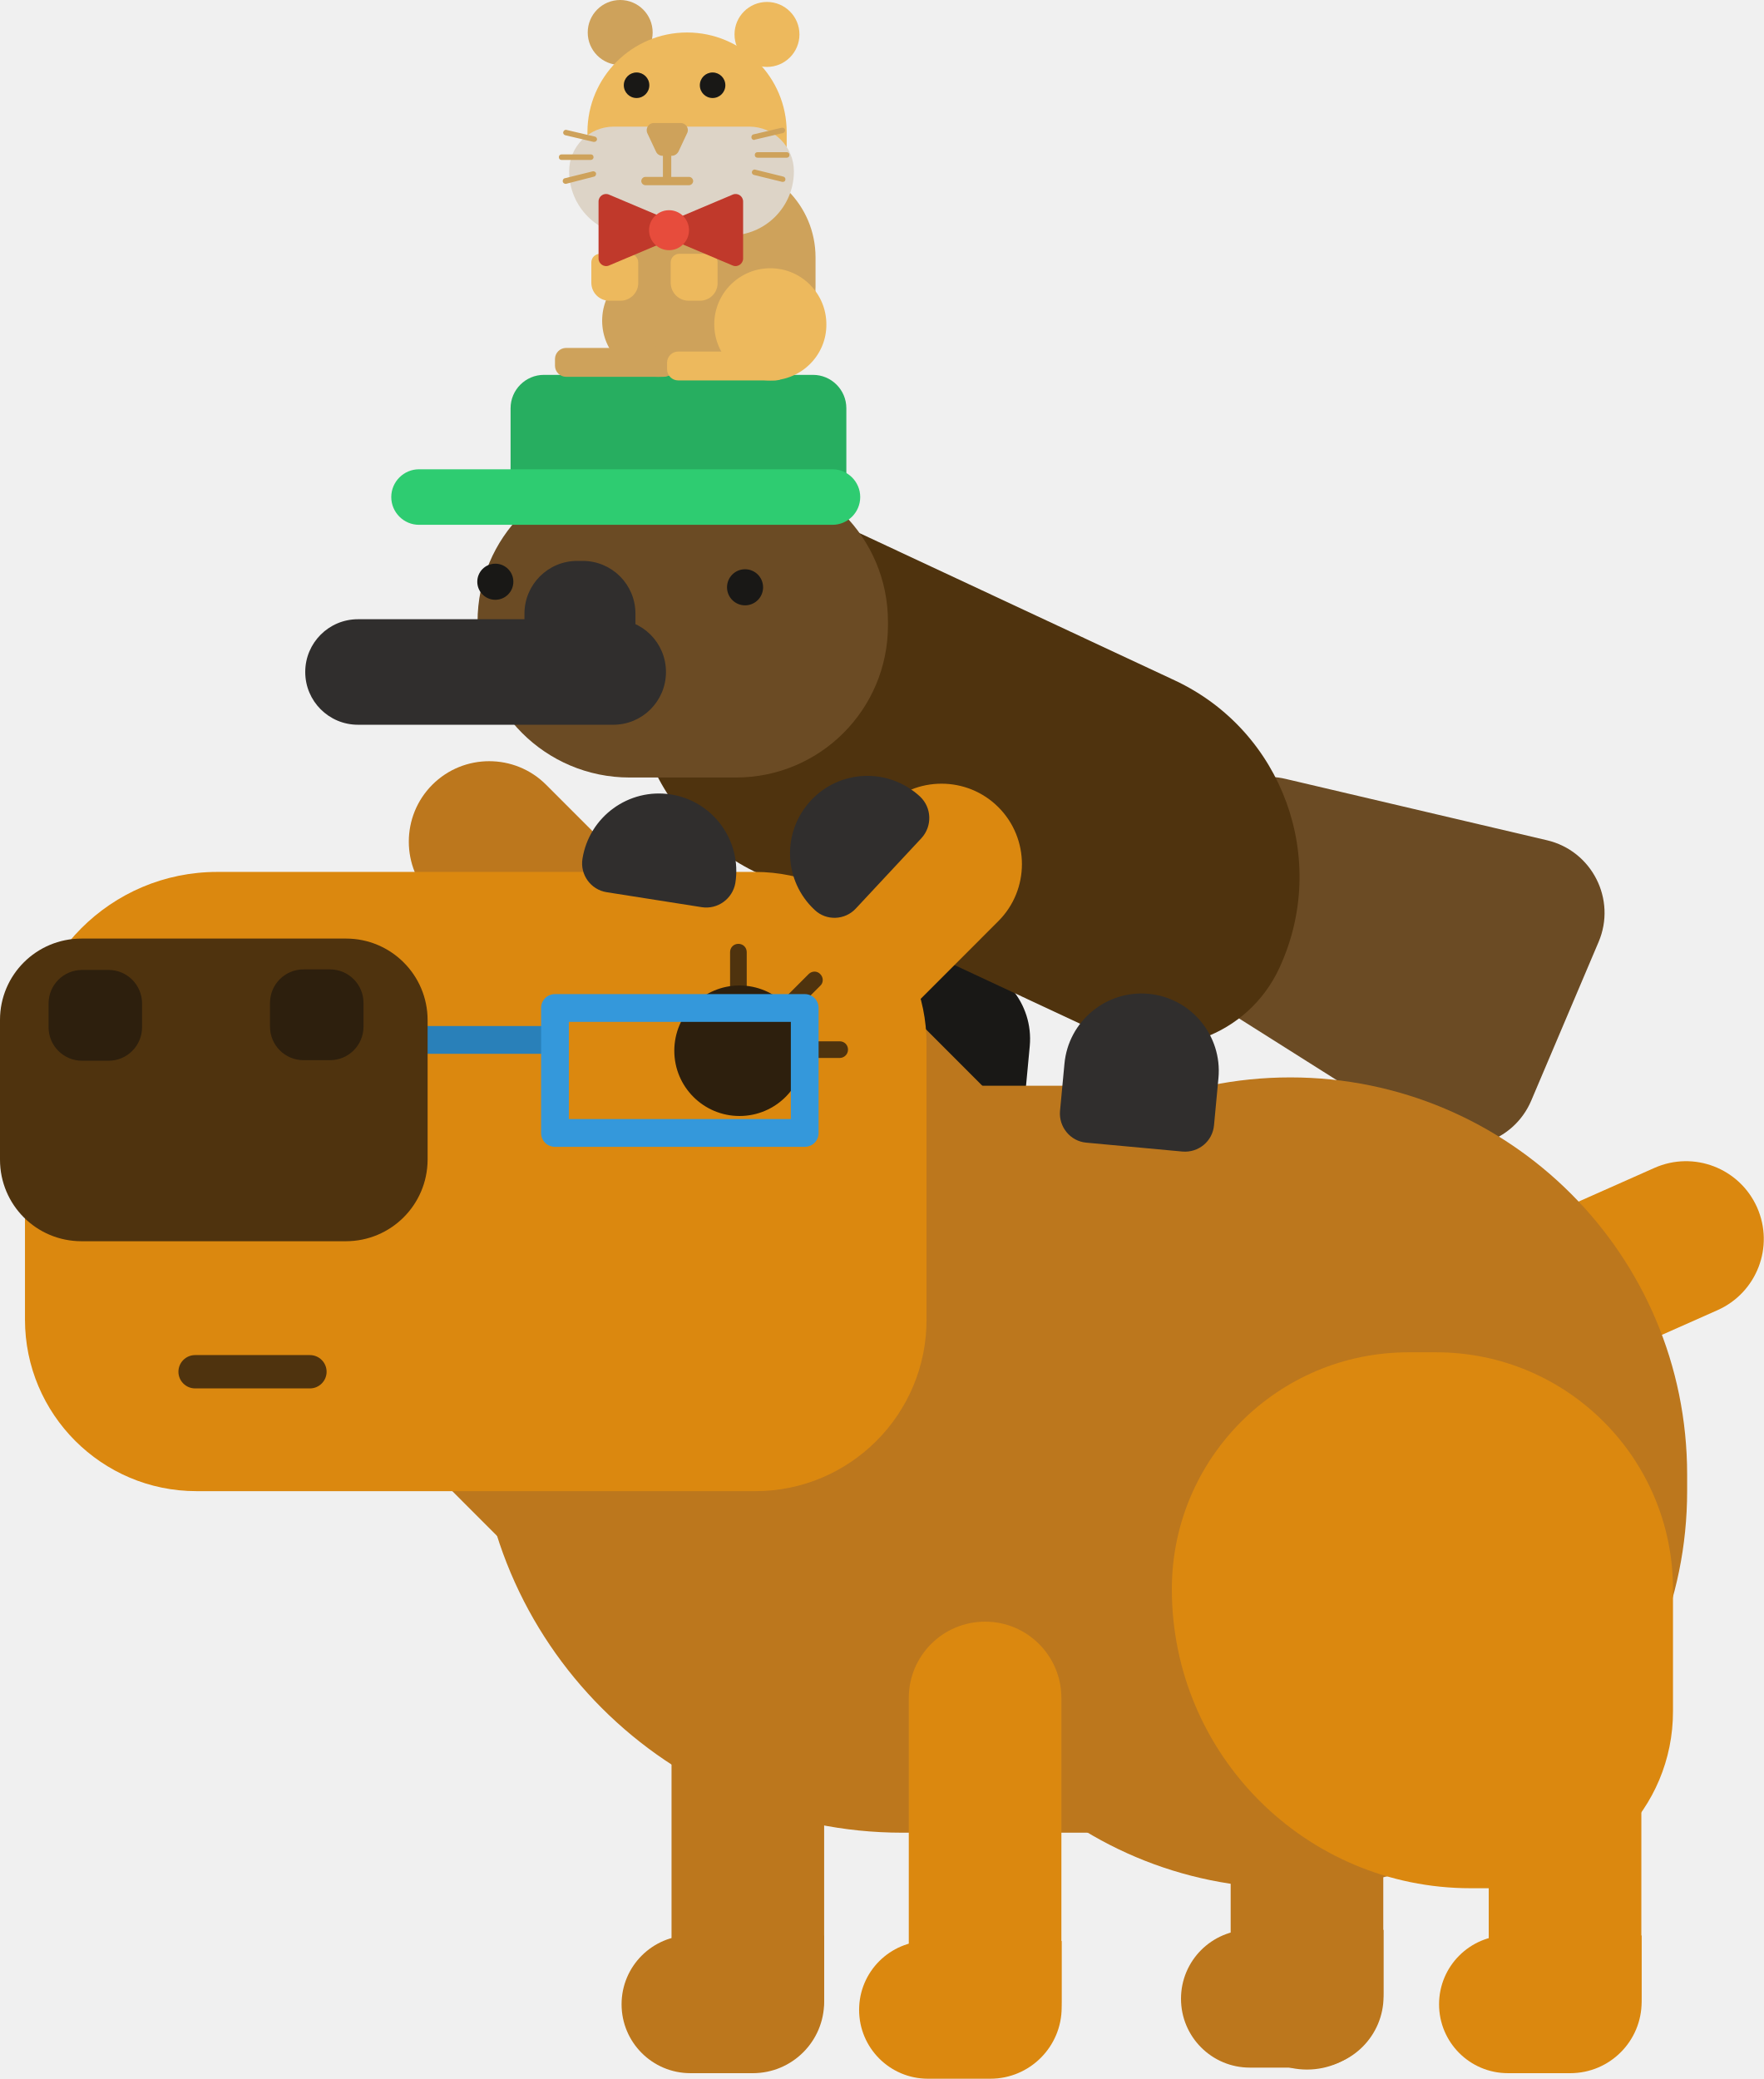
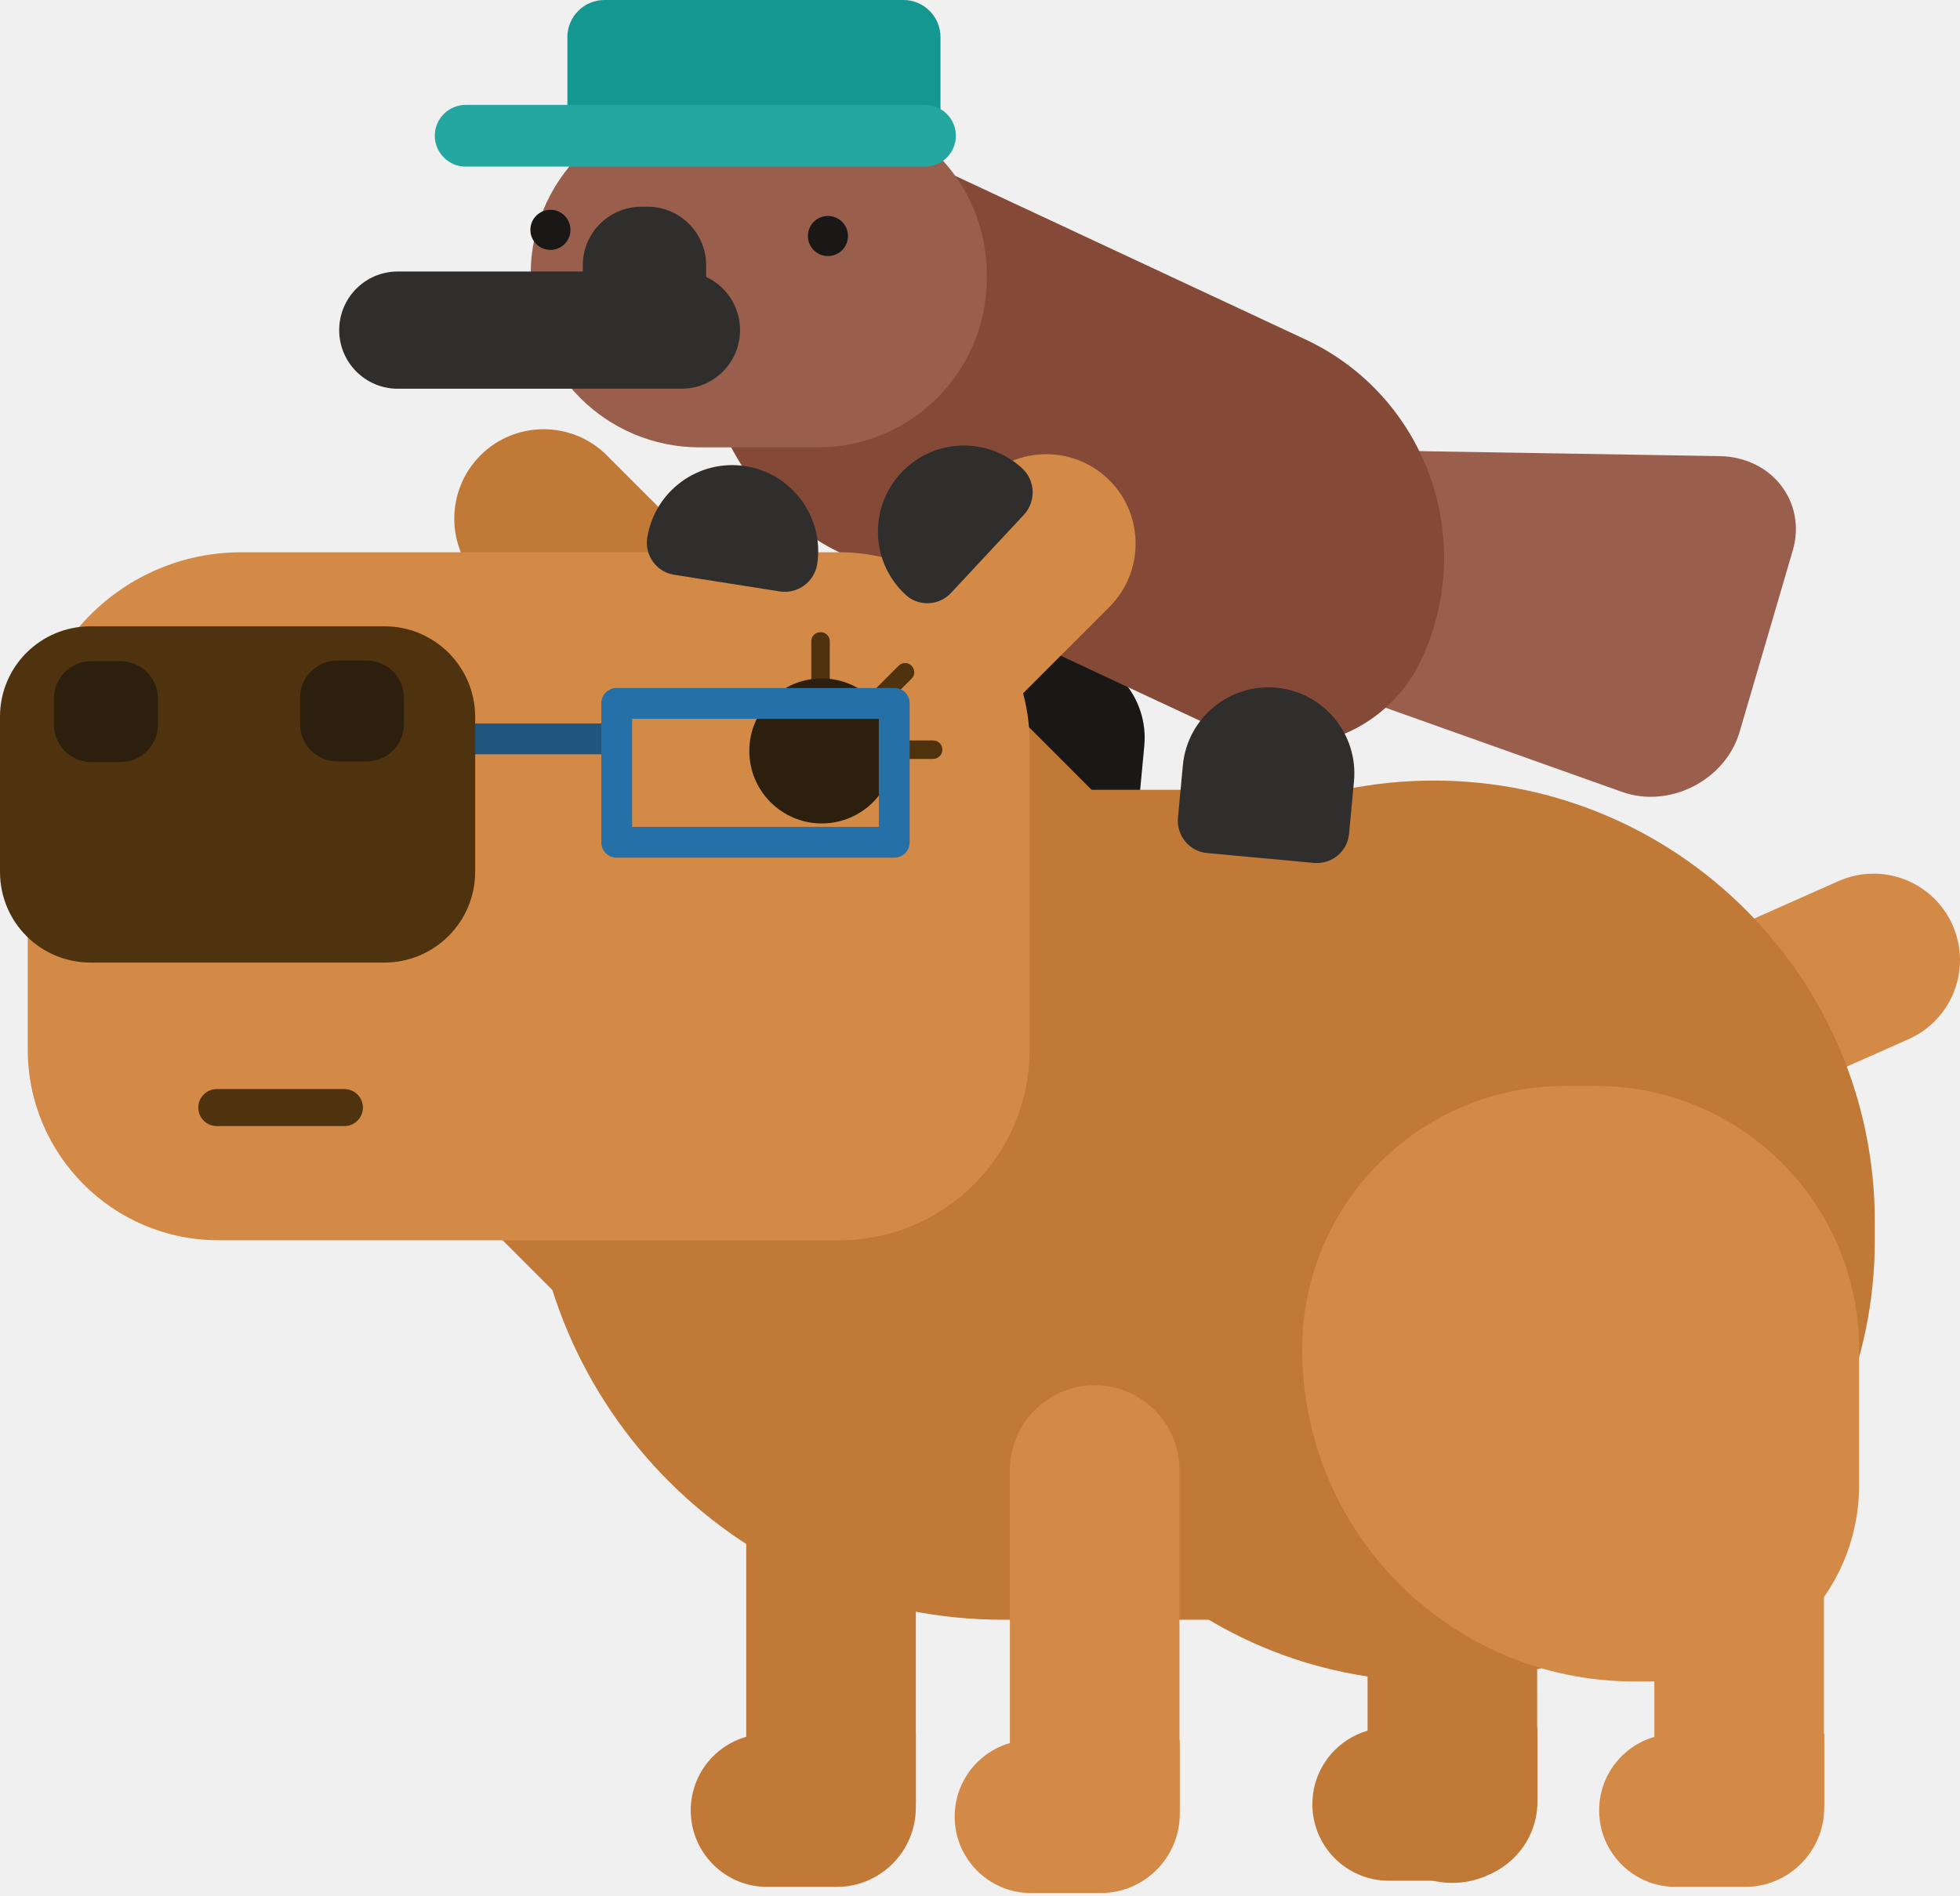
- <svg xmlns="http://www.w3.org/2000/svg" width="710" height="837" viewBox="0 0 710 837" fill="none">
-   <g clip-path="url(#clip0)">
-     <path d="M400.017 450.753L361.367 447.175C354.888 446.616 350.197 440.803 350.755 434.431L352.543 415.426C354.106 398.321 369.298 385.689 386.389 387.254C403.48 388.819 416.103 404.023 414.539 421.127L412.752 440.132C412.193 446.616 406.496 451.311 400.017 450.753Z" fill="#191816" />
-     <path d="M483.796 400.557L572.826 456.789C588.464 466.627 609.13 460.143 616.391 443.15L643.535 379.204C650.796 362.1 640.854 342.536 622.758 338.288L517.531 313.582C502.451 310.004 487.259 318.5 482.344 333.257L471.397 365.677C466.929 378.757 472.067 393.179 483.796 400.557Z" fill="#6B4B24" />
-     <path d="M443.024 415.985L305.403 351.703C261.614 331.245 242.624 279.149 263.066 235.326C275.577 208.384 307.637 196.757 334.558 209.278L472.849 273.895C516.414 294.241 535.293 346.114 514.962 389.825C502.34 416.991 470.057 428.729 443.024 415.985Z" fill="#4F330E" />
-     <path d="M301.046 652.876C284.067 652.876 270.327 666.626 270.327 683.619V803.797C270.327 820.79 284.067 834.541 301.046 834.541C318.025 834.541 331.765 820.79 331.765 803.797V683.619C331.765 666.626 318.025 652.876 301.046 652.876Z" fill="#BC771D" />
-     <path d="M556.852 696.475H495.414V802.456C495.414 819.448 509.154 833.199 526.133 833.199C543.112 833.199 556.852 819.448 556.852 802.456V696.475Z" fill="#BC771D" />
-     <path d="M653.7 544.212L691.457 527.443C707.207 520.4 714.357 501.954 707.319 486.079C700.282 470.316 681.85 463.162 665.988 470.205L628.232 486.974L653.7 544.212Z" fill="#DB880F" />
-     <path d="M449.95 737.839H363.266C268.763 737.839 192.133 661.148 192.133 566.571V495.135C192.133 463.05 218.049 437.114 250.109 437.114H524.457C576.512 437.114 618.737 479.372 618.737 531.468V568.695C618.848 662.155 543.224 737.839 449.95 737.839Z" fill="#BC771D" />
-     <path d="M254.689 672.998L118.966 537.169L301.27 354.722C304.509 351.48 309.871 351.48 313.11 354.722L442.912 484.626L254.689 672.998Z" fill="#BC771D" />
-     <path d="M519.43 760.198C431.183 760.198 359.692 688.65 359.692 600.333V593.625C359.692 505.308 431.183 433.76 519.43 433.76C607.678 433.76 679.169 505.308 679.169 593.625V600.333C679.169 688.65 607.678 760.198 519.43 760.198Z" fill="#BC771D" />
-     <path d="M660.738 657.347H599.3V803.797C599.3 820.79 613.04 834.541 630.019 834.541C646.998 834.541 660.738 820.79 660.738 803.797V657.347Z" fill="#DB880F" />
-     <path d="M602.316 760.198H592.039C525.574 760.198 471.732 706.313 471.732 639.796C471.732 587.141 514.404 544.436 567.017 544.436H578.188C630.801 544.436 673.472 587.141 673.472 639.796V688.873C673.584 728.225 641.636 760.198 602.316 760.198Z" fill="#DB880F" />
-     <path d="M396.554 652.876C379.575 652.876 365.835 666.626 365.835 683.619V805.921C365.835 822.914 379.575 836.665 396.554 836.665C413.534 836.665 427.273 822.914 427.273 805.921V683.619C427.273 666.626 413.534 652.876 396.554 652.876Z" fill="#DB880F" />
-     <path d="M331.765 779.203H277.923C262.62 779.203 250.22 791.612 250.22 806.927C250.22 822.243 262.62 834.652 277.923 834.652H303.057C318.919 834.652 331.765 821.796 331.765 805.921V779.203Z" fill="#BC771D" />
-     <path d="M427.385 781.438H373.543C358.239 781.438 345.84 793.848 345.84 809.163C345.84 824.479 358.239 836.888 373.543 836.888H398.677C414.539 836.888 427.385 824.032 427.385 808.157V781.438Z" fill="#DB880F" />
-     <path d="M556.964 776.967H503.122C487.818 776.967 475.419 789.376 475.419 804.692C475.419 820.007 487.818 832.416 503.122 832.416H528.255C544.117 832.416 556.964 819.56 556.964 803.685V776.967Z" fill="#BC771D" />
-     <path d="M660.85 779.203H607.008C591.704 779.203 579.305 791.612 579.305 806.927C579.305 822.243 591.704 834.652 607.008 834.652H632.141C648.004 834.652 660.85 821.796 660.85 805.921V779.203Z" fill="#DB880F" />
-     <path d="M254.577 350.697L208.778 396.533L174.037 361.765C161.414 349.132 161.414 328.562 174.037 315.929C186.66 303.297 207.214 303.297 219.836 315.929L254.577 350.697Z" fill="#BC771D" />
-     <path d="M304.062 600.333H79.088C40.996 600.333 10.053 569.366 10.053 531.244V428.617C10.053 385.689 44.682 351.032 87.465 351.032H303.951C342.042 351.032 372.985 381.999 372.985 420.121V531.132C373.096 569.366 342.154 600.333 304.062 600.333Z" fill="#DB880F" />
-     <path d="M297.248 401.116C295.349 401.116 293.897 399.663 293.897 397.762V383.341C293.897 381.44 295.349 379.987 297.248 379.987C299.147 379.987 300.599 381.44 300.599 383.341V397.762C300.599 399.663 299.036 401.116 297.248 401.116Z" fill="#4F330E" />
-     <path d="M338.021 425.934H323.611C321.712 425.934 320.26 424.481 320.26 422.58C320.26 420.68 321.712 419.227 323.611 419.227H338.021C339.92 419.227 341.372 420.68 341.372 422.58C341.372 424.481 339.808 425.934 338.021 425.934Z" fill="#4F330E" />
-     <path d="M316.35 409.389C315.456 409.389 314.674 409.053 314.004 408.383C312.664 407.041 312.664 404.917 314.004 403.687L325.51 392.173C326.85 390.831 328.973 390.831 330.201 392.173C331.542 393.514 331.542 395.638 330.201 396.868L318.696 408.383C318.137 409.053 317.244 409.389 316.35 409.389Z" fill="#4F330E" />
-     <path d="M297.695 449.299C312.193 449.299 323.946 437.537 323.946 423.028C323.946 408.518 312.193 396.756 297.695 396.756C283.197 396.756 271.444 408.518 271.444 423.028C271.444 437.537 283.197 449.299 297.695 449.299Z" fill="#2D1F0D" />
-     <path d="M124.775 558.969H78.529C74.843 558.969 71.827 555.95 71.827 552.261C71.827 548.572 74.843 545.554 78.529 545.554H124.775C128.461 545.554 131.477 548.572 131.477 552.261C131.477 555.95 128.461 558.969 124.775 558.969Z" fill="#4F330E" />
-     <path d="M220.618 424.257H161.414C158.287 424.257 155.829 421.798 155.829 418.668C155.829 415.537 158.287 413.078 161.414 413.078H220.618C223.746 413.078 226.204 415.537 226.204 418.668C226.204 421.798 223.746 424.257 220.618 424.257Z" fill="#2980B9" />
-     <path d="M323.946 461.708H223.411C220.283 461.708 217.826 459.249 217.826 456.119V405.811C217.826 402.681 220.283 400.222 223.411 400.222H323.946C327.074 400.222 329.531 402.681 329.531 405.811V456.119C329.531 459.249 327.074 461.708 323.946 461.708ZM228.996 450.529H318.361V411.401H228.996V450.529Z" fill="#3498DB" />
-     <path d="M139.185 499.718H32.841C14.633 499.718 0 485.073 0 466.851V410.619C0 392.508 14.633 377.863 32.841 377.863H139.297C157.393 377.863 172.138 392.508 172.138 410.73V466.963C172.026 485.073 157.393 499.718 139.185 499.718Z" fill="#4F330E" />
-     <path d="M132.818 426.829H122.206C114.722 426.829 108.689 420.792 108.689 413.302V403.799C108.689 396.309 114.722 390.272 122.206 390.272H132.818C140.302 390.272 146.334 396.309 146.334 403.799V413.302C146.334 420.792 140.302 426.829 132.818 426.829Z" fill="#2D1F0D" />
-     <path d="M43.677 427.052H33.065C25.581 427.052 19.549 421.015 19.549 413.525V404.023C19.549 396.533 25.581 390.496 33.065 390.496H43.677C51.161 390.496 57.193 396.533 57.193 404.023V413.525C57.193 421.015 51.161 427.052 43.677 427.052Z" fill="#2D1F0D" />
-     <path d="M367.176 405.588L321.377 359.752L356.117 324.985C368.74 312.352 389.294 312.352 401.916 324.985C414.539 337.617 414.539 358.187 401.916 370.82L367.176 405.588Z" fill="#DB880F" />
-     <path d="M370.974 337.394L344.5 365.789C340.143 370.485 332.659 370.82 327.967 366.348C315.345 354.61 314.674 334.934 326.403 322.301C338.133 309.669 357.793 308.998 370.415 320.736C375.107 325.208 375.33 332.586 370.974 337.394Z" fill="#302E2D" />
-     <path d="M282.503 365.23L244.188 359.193C237.821 358.187 233.464 352.15 234.47 345.778C237.151 328.785 253.125 317.159 270.104 319.842C287.083 322.525 298.7 338.512 296.02 355.504C294.902 361.876 288.87 366.236 282.503 365.23Z" fill="#302E2D" />
-     <path d="M475.977 463.609L437.327 460.031C430.848 459.472 426.156 453.659 426.715 447.287L428.502 428.282C430.066 411.177 445.258 398.545 462.349 400.11C479.44 401.675 492.063 416.879 490.499 433.983L488.711 452.988C488.153 459.472 482.456 464.168 475.977 463.609Z" fill="#302E2D" />
-     <path d="M296.243 313.023H253.46C219.613 313.023 192.245 285.633 192.245 251.76V250.306C192.245 216.433 219.613 189.043 253.46 189.043H296.243C330.09 189.043 357.458 216.433 357.458 250.306V251.76C357.458 285.633 330.09 313.023 296.243 313.023Z" fill="#6B4B24" />
-     <path d="M246.869 291.782H144.1C132.371 291.782 122.876 282.279 122.876 270.541C122.876 258.803 132.371 249.3 144.1 249.3H246.869C258.598 249.3 268.093 258.803 268.093 270.541C268.093 282.279 258.598 291.782 246.869 291.782Z" fill="#302E2D" />
-     <path d="M299.929 243.71C303.939 243.71 307.19 240.457 307.19 236.444C307.19 232.431 303.939 229.177 299.929 229.177C295.919 229.177 292.668 232.431 292.668 236.444C292.668 240.457 295.919 243.71 299.929 243.71Z" fill="#191816" />
-     <path d="M199.394 241.475C203.404 241.475 206.655 238.221 206.655 234.208C206.655 230.195 203.404 226.941 199.394 226.941C195.384 226.941 192.133 230.195 192.133 234.208C192.133 238.221 195.384 241.475 199.394 241.475Z" fill="#191816" />
-     <path d="M234.582 281.72H232.347C220.618 281.72 211.123 272.218 211.123 260.479V247.064C211.123 235.326 220.618 225.823 232.347 225.823H234.582C246.311 225.823 255.806 235.326 255.806 247.064V260.479C255.806 272.218 246.311 281.72 234.582 281.72Z" fill="#302E2D" />
-     <path d="M205.538 207.936H340.702V164.337C340.702 156.958 334.67 150.922 327.297 150.922H218.943C211.57 150.922 205.538 156.958 205.538 164.337V207.936Z" fill="#27AE60" />
-     <path d="M335.116 211.29H168.675C162.531 211.29 157.505 206.26 157.505 200.111C157.505 193.962 162.531 188.931 168.675 188.931H335.116C341.26 188.931 346.287 193.962 346.287 200.111C346.287 206.26 341.26 211.29 335.116 211.29Z" fill="#2ECC71" />
-     <path d="M264.965 151.704C252.454 151.704 242.401 141.531 242.401 129.122C242.401 116.601 252.566 106.539 264.965 106.539C277.476 106.539 287.53 116.713 287.53 129.122C287.53 141.531 277.476 151.704 264.965 151.704Z" fill="#CEA25B" />
-     <path d="M267.088 151.704H227.879C225.422 151.704 223.411 149.692 223.411 147.232V144.549C223.411 142.09 225.422 140.078 227.879 140.078H267.088C269.545 140.078 271.556 142.09 271.556 144.549V147.232C271.556 149.692 269.545 151.704 267.088 151.704Z" fill="#CEA25B" />
-     <path d="M293.562 150.251C268.54 150.251 248.21 129.904 248.21 104.863V84.963C248.21 74.231 256.923 65.623 267.535 65.623H290.323C311.323 65.623 328.302 82.616 328.302 103.633V115.371C328.302 134.6 312.775 150.251 293.562 150.251Z" fill="#CEA25B" />
-     <path d="M310.094 153.157C297.583 153.157 287.53 142.984 287.53 130.575C287.53 118.054 297.695 107.993 310.094 107.993C322.605 107.993 332.659 118.166 332.659 130.575C332.771 142.984 322.605 153.157 310.094 153.157Z" fill="#EDB95D" />
-     <path d="M312.217 153.157H273.008C270.551 153.157 268.54 151.145 268.54 148.686V146.003C268.54 143.543 270.551 141.531 273.008 141.531H312.217C314.674 141.531 316.685 143.543 316.685 146.003V148.686C316.685 151.145 314.674 153.157 312.217 153.157Z" fill="#EDB95D" />
-     <path d="M281.721 121.073H277.253C273.232 121.073 269.992 117.831 269.992 113.806V105.645C269.992 103.745 271.556 102.18 273.455 102.18H285.407C287.306 102.18 288.87 103.745 288.87 105.645V113.806C288.982 117.831 285.743 121.073 281.721 121.073Z" fill="#EDB95D" />
-     <path d="M249.773 121.073H245.305C241.284 121.073 238.044 117.831 238.044 113.806V105.645C238.044 103.745 239.608 102.18 241.507 102.18H253.46C255.359 102.18 256.923 103.745 256.923 105.645V113.806C257.034 117.831 253.683 121.073 249.773 121.073Z" fill="#EDB95D" />
-     <path d="M249.662 26.16C256.88 26.16 262.731 20.304 262.731 13.08C262.731 5.856 256.88 0 249.662 0C242.444 0 236.592 5.856 236.592 13.08C236.592 20.304 242.444 26.16 249.662 26.16Z" fill="#CEA25B" />
-     <path d="M283.285 93.348H269.88C251.449 93.348 236.48 78.367 236.48 59.922V53.214C236.48 31.079 254.465 13.08 276.583 13.08C298.7 13.08 316.685 31.079 316.685 53.214V59.922C316.685 78.367 301.716 93.348 283.285 93.348Z" fill="#EDB95D" />
-     <path d="M293.785 94.801H254.912C240.725 94.801 229.108 83.286 229.108 68.977C229.108 59.027 237.151 50.978 247.092 50.978H301.605C311.547 50.978 319.589 59.027 319.589 68.977C319.589 83.286 308.084 94.801 293.785 94.801Z" fill="#DDD4C7" />
-     <path d="M286.86 39.463C289.698 39.463 291.998 37.161 291.998 34.321C291.998 31.481 289.698 29.178 286.86 29.178C284.022 29.178 281.721 31.481 281.721 34.321C281.721 37.161 284.022 39.463 286.86 39.463Z" fill="#191816" />
-     <path d="M256.252 39.463C259.09 39.463 261.391 37.161 261.391 34.321C261.391 31.481 259.09 29.178 256.252 29.178C253.414 29.178 251.114 31.481 251.114 34.321C251.114 37.161 253.414 39.463 256.252 39.463Z" fill="#191816" />
-     <path d="M308.754 26.942C315.972 26.942 321.823 21.086 321.823 13.862C321.823 6.639 315.972 0.783 308.754 0.783C301.536 0.783 295.684 6.639 295.684 13.862C295.684 21.086 301.536 26.942 308.754 26.942Z" fill="#EDB95D" />
-     <path d="M270.216 58.356H266.864V72.889H270.216V58.356Z" fill="#CEA25B" />
-     <path d="M277.365 74.566H259.827C258.933 74.566 258.151 73.784 258.151 72.889C258.151 71.995 258.933 71.213 259.827 71.213H277.365C278.258 71.213 279.04 71.995 279.04 72.889C279.04 73.784 278.258 74.566 277.365 74.566Z" fill="#CEA25B" />
-     <path d="M270.439 62.716H266.641C265.524 62.716 264.519 62.045 264.072 61.039L260.609 53.661C259.715 51.761 261.056 49.525 263.178 49.525H274.014C276.136 49.525 277.588 51.761 276.583 53.661L273.12 61.039C272.561 62.045 271.556 62.716 270.439 62.716Z" fill="#CEA25B" />
-     <path d="M237.821 64.393H226.092C225.422 64.393 224.975 63.946 224.975 63.275C224.975 62.605 225.422 62.157 226.092 62.157H237.821C238.491 62.157 238.938 62.605 238.938 63.275C238.938 63.946 238.379 64.393 237.821 64.393Z" fill="#CEA25B" />
-     <path d="M239.161 57.127C239.05 57.127 238.938 57.127 238.938 57.127L227.544 54.444C226.985 54.332 226.539 53.661 226.762 53.102C226.874 52.543 227.544 52.096 228.103 52.319L239.497 55.002C240.055 55.114 240.502 55.785 240.278 56.344C240.167 56.791 239.72 57.127 239.161 57.127Z" fill="#CEA25B" />
-     <path d="M227.656 74.007C227.209 74.007 226.65 73.672 226.539 73.113C226.427 72.554 226.762 71.883 227.321 71.772L238.603 68.977C239.161 68.865 239.832 69.2 239.943 69.759C240.055 70.318 239.72 70.989 239.161 71.101L227.879 74.007C227.879 74.007 227.767 74.007 227.656 74.007Z" fill="#CEA25B" />
-     <path d="M316.685 63.499H304.956C304.286 63.499 303.839 63.052 303.839 62.381C303.839 61.71 304.286 61.263 304.956 61.263H316.685C317.355 61.263 317.802 61.71 317.802 62.381C317.802 63.052 317.355 63.499 316.685 63.499Z" fill="#CEA25B" />
-     <path d="M303.615 56.344C303.057 56.344 302.61 56.009 302.498 55.45C302.387 54.891 302.722 54.22 303.28 54.108L314.674 51.425C315.233 51.313 315.903 51.649 316.015 52.208C316.126 52.767 315.791 53.437 315.233 53.549L303.839 56.232C303.839 56.344 303.727 56.344 303.615 56.344Z" fill="#CEA25B" />
-     <path d="M315.121 73.225C315.009 73.225 314.898 73.225 314.898 73.225L303.504 70.43C302.945 70.318 302.498 69.647 302.722 69.088C302.834 68.53 303.504 68.082 304.062 68.306L315.345 71.101C315.903 71.213 316.35 71.883 316.126 72.442C316.126 72.889 315.68 73.225 315.121 73.225Z" fill="#CEA25B" />
-     <path d="M268.205 97.149L245.194 106.875C243.183 107.769 240.949 106.204 240.949 104.08V81.162C240.949 78.926 243.183 77.473 245.194 78.367L268.205 88.094C269.322 88.541 270.104 89.659 270.104 90.888V94.354C270.104 95.584 269.322 96.702 268.205 97.149Z" fill="#C0392B" />
-     <path d="M271.891 97.149L294.902 106.875C296.913 107.769 299.147 106.204 299.147 104.08V81.162C299.147 78.926 296.913 77.473 294.902 78.367L271.891 88.094C270.774 88.541 269.992 89.659 269.992 90.888V94.354C270.104 95.584 270.774 96.702 271.891 97.149Z" fill="#C0392B" />
-     <path d="M269.322 100.726C273.764 100.726 277.365 97.123 277.365 92.677C277.365 88.232 273.764 84.628 269.322 84.628C264.88 84.628 261.279 88.232 261.279 92.677C261.279 97.123 264.88 100.726 269.322 100.726Z" fill="#E74C3C" />
-   </g>
-   <defs>
-     <clipPath id="clip0">
-       <rect width="710" height="837" fill="white" />
-     </clipPath>
-   </defs>
+ <svg xmlns="http://www.w3.org/2000/svg" width="520" height="503" viewBox="0 0 520 503" fill="none">
+   <path d="M292.958 219.585L264.653 216.965C259.908 216.556 256.472 212.299 256.881 207.632L258.19 193.713C259.335 181.187 270.461 171.935 282.978 173.081C295.495 174.227 304.739 185.362 303.594 197.889L302.285 211.807C301.876 216.556 297.703 219.995 292.958 219.585Z" fill="#191816" />
+   <path d="M358.786 184.681L430.396 210.17C442.971 214.619 457.73 207.07 461.513 194.274L475.614 146.151C479.386 133.279 470.123 121.276 456.253 121.045L375.597 119.701C364.034 119.483 353.54 127.604 351.289 138.509L346.234 162.487C344.157 172.169 349.355 181.343 358.786 184.681Z" fill="#995F4C" />
+   <path d="M324.455 194.123L223.666 147.045C191.597 132.062 177.689 93.909 192.66 61.815C201.823 42.083 225.302 33.568 245.018 42.738L346.298 90.061C378.203 104.962 392.029 142.952 377.14 174.964C367.895 194.86 344.252 203.456 324.455 194.123Z" fill="#854A37" />
+   <path d="M220.476 367.613C208.041 367.613 197.979 377.684 197.979 390.128V478.143C197.979 490.588 208.041 500.658 220.476 500.658C232.911 500.658 242.974 490.588 242.974 478.143V390.128C242.974 377.684 232.911 367.613 220.476 367.613Z" fill="#C17937" />
+   <path d="M407.818 399.544H362.823V477.16C362.823 489.605 372.886 499.675 385.321 499.675C397.756 499.675 407.818 489.605 407.818 477.16V399.544Z" fill="#C17937" />
+   <path d="M478.746 288.032L506.398 275.751C517.933 270.593 523.169 257.084 518.015 245.457C512.861 233.913 499.362 228.673 487.745 233.831L460.094 246.112L478.746 288.032Z" fill="#D48A47" />
+   <path d="M329.527 429.837H266.043C196.833 429.837 140.712 373.672 140.712 304.407V252.089C140.712 228.592 159.692 209.597 183.171 209.597H384.094C422.217 209.597 453.141 240.545 453.141 278.698V305.962C453.223 374.409 397.838 429.837 329.527 429.837Z" fill="#C17937" />
+   <path d="M186.525 382.35L87.127 282.874L220.639 149.256C223.012 146.882 226.939 146.882 229.311 149.256L324.373 244.393L186.525 382.35Z" fill="#C17937" />
+   <path d="M380.413 446.212C315.784 446.212 263.426 393.813 263.426 329.132V324.22C263.426 259.54 315.784 207.141 380.413 207.141C445.042 207.141 497.4 259.54 497.4 324.22V329.132C497.4 393.813 445.042 446.212 380.413 446.212Z" fill="#C17937" />
+   <path d="M483.901 370.888H438.906V478.143C438.906 490.587 448.969 500.658 461.404 500.658C473.839 500.658 483.901 490.587 483.901 478.143V370.888Z" fill="#D48A47" />
+   <path d="M441.114 446.212H433.588C384.911 446.212 345.479 406.749 345.479 358.034C345.479 319.471 376.731 288.196 415.263 288.196H423.444C461.976 288.196 493.227 319.471 493.227 358.034V393.976C493.309 422.796 469.911 446.212 441.114 446.212Z" fill="#D48A47" />
+   <path d="M290.422 367.613C277.987 367.613 267.925 377.684 267.925 390.128V479.698C267.925 492.143 277.987 502.214 290.422 502.214C302.857 502.214 312.92 492.143 312.92 479.698V390.128C312.92 377.684 302.857 367.613 290.422 367.613Z" fill="#D48A47" />
+   <path d="M242.974 460.13H203.542C192.334 460.13 183.253 469.218 183.253 480.435C183.253 491.652 192.334 500.74 203.542 500.74H221.949C233.565 500.74 242.974 491.324 242.974 479.698V460.13Z" fill="#C17937" />
+   <path d="M313.002 461.768H273.57C262.362 461.768 253.281 470.856 253.281 482.073C253.281 493.289 262.362 502.377 273.57 502.377H291.977C303.594 502.377 313.002 492.962 313.002 481.336V461.768Z" fill="#D48A47" />
+   <path d="M407.9 458.493H368.468C357.26 458.493 348.18 467.581 348.18 478.798C348.18 490.014 357.26 499.102 368.468 499.102H386.875C398.492 499.102 407.9 489.687 407.9 478.061V458.493Z" fill="#C17937" />
+   <path d="M483.982 460.13H444.55C433.343 460.13 424.262 469.218 424.262 480.435C424.262 491.652 433.343 500.74 444.55 500.74H462.957C474.574 500.74 483.982 491.324 483.982 479.698V460.13Z" fill="#D48A47" />
+   <path d="M186.443 146.308L152.901 179.877L127.459 154.414C118.214 145.162 118.214 130.097 127.459 120.846C136.703 111.594 151.756 111.594 161 120.846L186.443 146.308Z" fill="#C17937" />
+   <path d="M222.685 329.132H57.921C30.024 329.132 7.363 306.453 7.363 278.535V203.374C7.363 171.935 32.724 146.554 64.057 146.554H222.603C250.5 146.554 273.161 169.233 273.161 197.152V278.453C273.243 306.453 250.582 329.132 222.685 329.132Z" fill="#D48A47" />
+   <path d="M217.695 183.233C216.304 183.233 215.24 182.169 215.24 180.777V170.215C215.24 168.824 216.304 167.759 217.695 167.759C219.085 167.759 220.149 168.824 220.149 170.215V180.777C220.149 182.169 219.003 183.233 217.695 183.233Z" fill="#4F330E" />
+   <path d="M247.555 201.409H237.002C235.611 201.409 234.548 200.345 234.548 198.953C234.548 197.561 235.611 196.497 237.002 196.497H247.555C248.946 196.497 250.01 197.561 250.01 198.953C250.01 200.345 248.864 201.409 247.555 201.409Z" fill="#4F330E" />
+   <path d="M231.684 189.292C231.029 189.292 230.457 189.046 229.966 188.555C228.984 187.573 228.984 186.017 229.966 185.117L238.392 176.684C239.374 175.701 240.928 175.701 241.828 176.684C242.81 177.666 242.81 179.222 241.828 180.122L233.402 188.555C232.993 189.046 232.338 189.292 231.684 189.292Z" fill="#4F330E" />
+   <path d="M218.022 218.521C228.64 218.521 237.247 209.907 237.247 199.281C237.247 188.655 228.64 180.04 218.022 180.04C207.404 180.04 198.797 188.655 198.797 199.281C198.797 209.907 207.404 218.521 218.022 218.521Z" fill="#2D1F0D" />
+   <path d="M91.38 298.839H57.511C54.811 298.839 52.602 296.629 52.602 293.927C52.602 291.225 54.811 289.014 57.511 289.014H91.38C94.08 289.014 96.289 291.225 96.289 293.927C96.289 296.629 94.08 298.839 91.38 298.839Z" fill="#4F330E" />
+   <path d="M161.572 200.181H118.214C115.923 200.181 114.123 198.38 114.123 196.088C114.123 193.795 115.923 191.994 118.214 191.994H161.572C163.863 191.994 165.663 193.795 165.663 196.088C165.663 198.38 163.863 200.181 161.572 200.181Z" fill="#21577F" />
+   <path d="M237.246 227.609H163.618C161.327 227.609 159.527 225.808 159.527 223.515V186.672C159.527 184.38 161.327 182.578 163.618 182.578H237.246C239.537 182.578 241.336 184.38 241.336 186.672V223.515C241.336 225.808 239.537 227.609 237.246 227.609ZM167.708 219.422H233.156V190.766H167.708V219.422Z" fill="#2470A7" />
+   <path d="M101.934 255.446H24.052C10.717 255.446 0 244.721 0 231.375V190.193C0 176.929 10.717 166.204 24.052 166.204H102.016C115.269 166.204 126.068 176.929 126.068 190.275V231.457C125.986 244.721 115.269 255.446 101.934 255.446Z" fill="#4F330E" />
+   <path d="M97.27 202.064H89.499C84.017 202.064 79.6 197.643 79.6 192.158V185.198C79.6 179.713 84.017 175.292 89.499 175.292H97.27C102.752 175.292 107.169 179.713 107.169 185.198V192.158C107.169 197.643 102.752 202.064 97.27 202.064Z" fill="#2D1F0D" />
+   <path d="M31.988 202.228H24.216C18.735 202.228 14.317 197.807 14.317 192.321V185.362C14.317 179.877 18.735 175.455 24.216 175.455H31.988C37.469 175.455 41.887 179.877 41.887 185.362V192.321C41.887 197.807 37.469 202.228 31.988 202.228Z" fill="#2D1F0D" />
+   <path d="M268.907 186.508L235.365 152.94L260.808 127.477C270.052 118.226 285.105 118.226 294.35 127.477C303.594 136.729 303.594 151.794 294.35 161.046L268.907 186.508Z" fill="#D48A47" />
+   <path d="M271.688 136.565L252.299 157.361C249.109 160.8 243.628 161.046 240.192 157.771C230.947 149.174 230.456 134.764 239.046 125.512C247.636 116.261 262.035 115.769 271.279 124.366C274.715 127.641 274.879 133.045 271.688 136.565Z" fill="#302E2D" />
+   <path d="M206.895 156.952L178.834 152.531C174.171 151.794 170.981 147.373 171.717 142.706C173.68 130.261 185.379 121.746 197.814 123.711C210.249 125.676 218.757 137.384 216.794 149.829C215.976 154.496 211.558 157.689 206.895 156.952Z" fill="#302E2D" />
+   <path d="M348.588 229.001L320.282 226.381C315.538 225.972 312.102 221.714 312.511 217.047L313.82 203.129C314.965 190.602 326.091 181.35 338.608 182.497C351.124 183.643 360.369 194.778 359.224 207.304L357.915 221.223C357.506 225.972 353.333 229.41 348.588 229.001Z" fill="#302E2D" />
+   <path d="M216.957 118.717H185.624C160.836 118.717 140.793 98.658 140.793 73.85V72.786C140.793 47.978 160.836 27.919 185.624 27.919H216.957C241.745 27.919 261.789 47.978 261.789 72.786V73.85C261.789 98.658 241.745 118.717 216.957 118.717Z" fill="#995F4C" />
+   <path d="M180.798 103.161H105.534C96.944 103.161 89.99 96.202 89.99 87.605C89.99 79.008 96.944 72.049 105.534 72.049H180.798C189.388 72.049 196.342 79.008 196.342 87.605C196.342 96.202 189.388 103.161 180.798 103.161Z" fill="#302E2D" />
+   <path d="M219.657 67.955C222.594 67.955 224.975 65.573 224.975 62.633C224.975 59.694 222.594 57.312 219.657 57.312C216.721 57.312 214.34 59.694 214.34 62.633C214.34 65.573 216.721 67.955 219.657 67.955Z" fill="#191816" />
+   <path d="M146.03 66.318C148.966 66.318 151.347 63.935 151.347 60.996C151.347 58.057 148.966 55.674 146.03 55.674C143.093 55.674 140.712 58.057 140.712 60.996C140.712 63.935 143.093 66.318 146.03 66.318Z" fill="#191816" />
+   <path d="M171.798 95.792H170.162C161.572 95.792 154.618 88.833 154.618 80.236V70.411C154.618 61.815 161.572 54.855 170.162 54.855H171.798C180.388 54.855 187.342 61.815 187.342 70.411V80.236C187.342 88.833 180.388 95.792 171.798 95.792Z" fill="#302E2D" />
+   <path d="M150.528 41.756H249.517V9.825C249.517 4.421 245.1 0 239.7 0H160.345C154.946 0 150.528 4.421 150.528 9.825V41.756Z" fill="#159791" />
+   <path d="M245.427 44.212H123.531C119.032 44.212 115.351 40.528 115.351 36.024C115.351 31.521 119.032 27.837 123.531 27.837H245.427C249.927 27.837 253.608 31.521 253.608 36.024C253.608 40.528 249.927 44.212 245.427 44.212Z" fill="#24A7A1" />
</svg>
